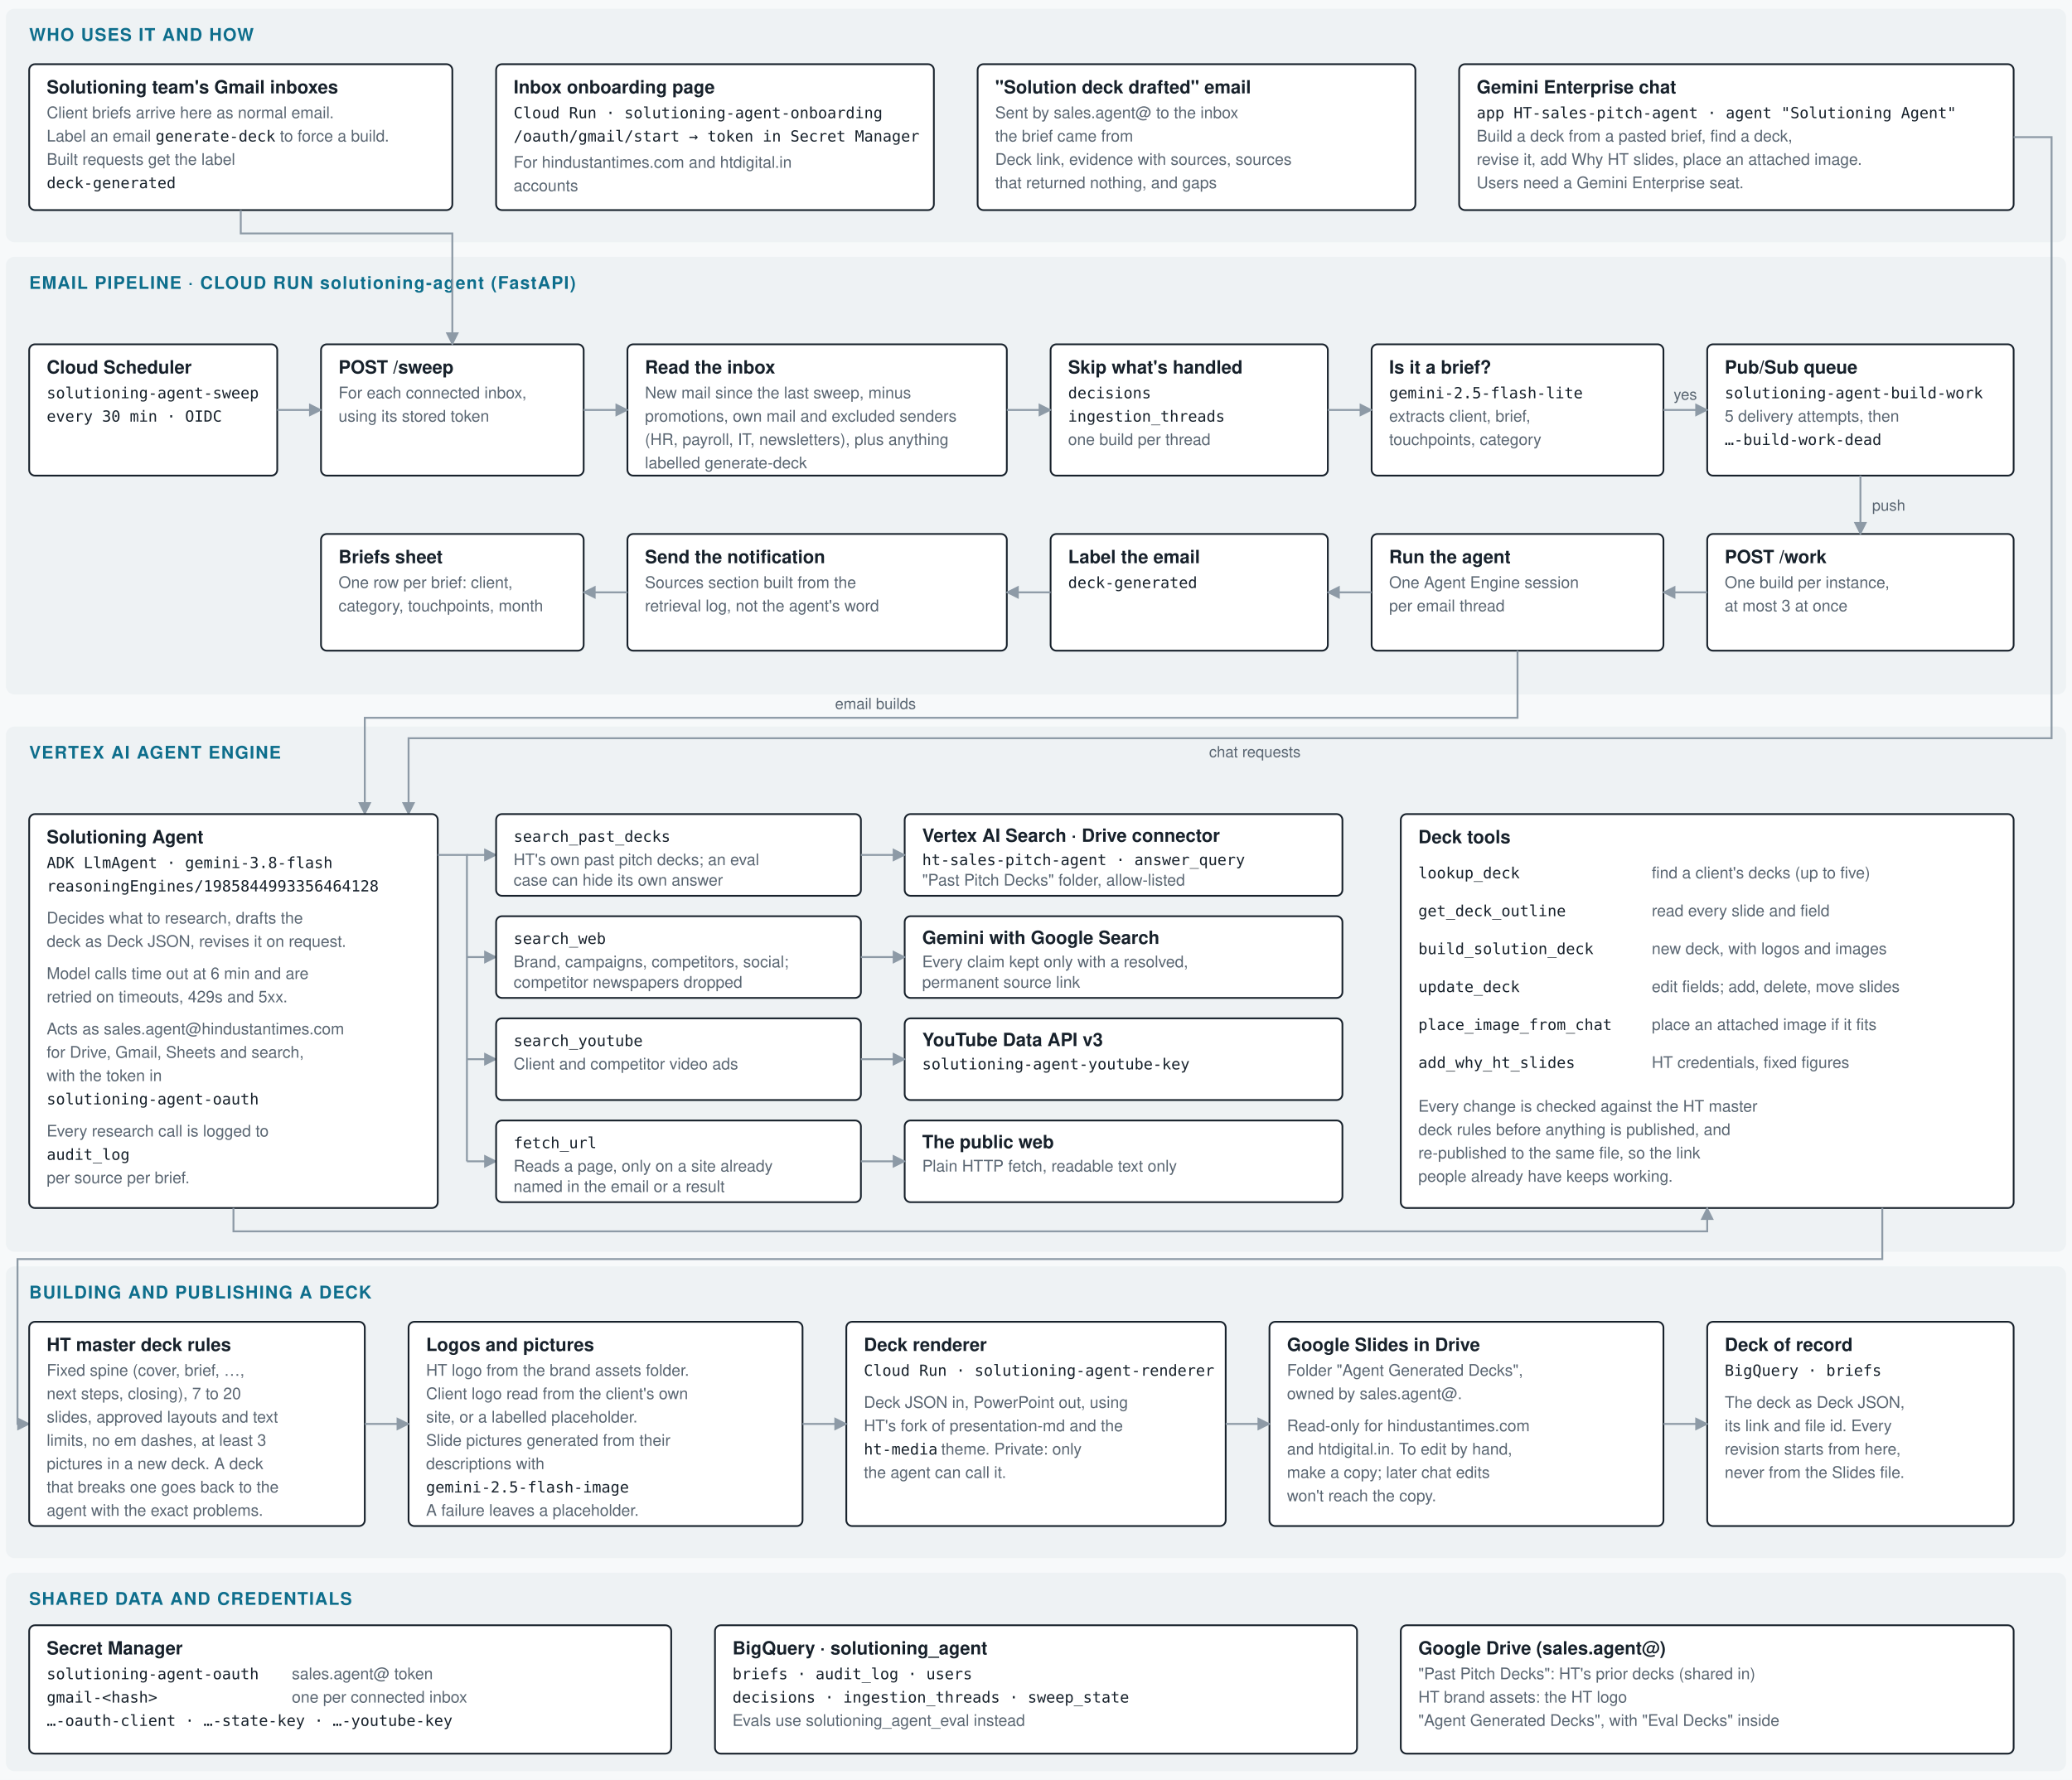
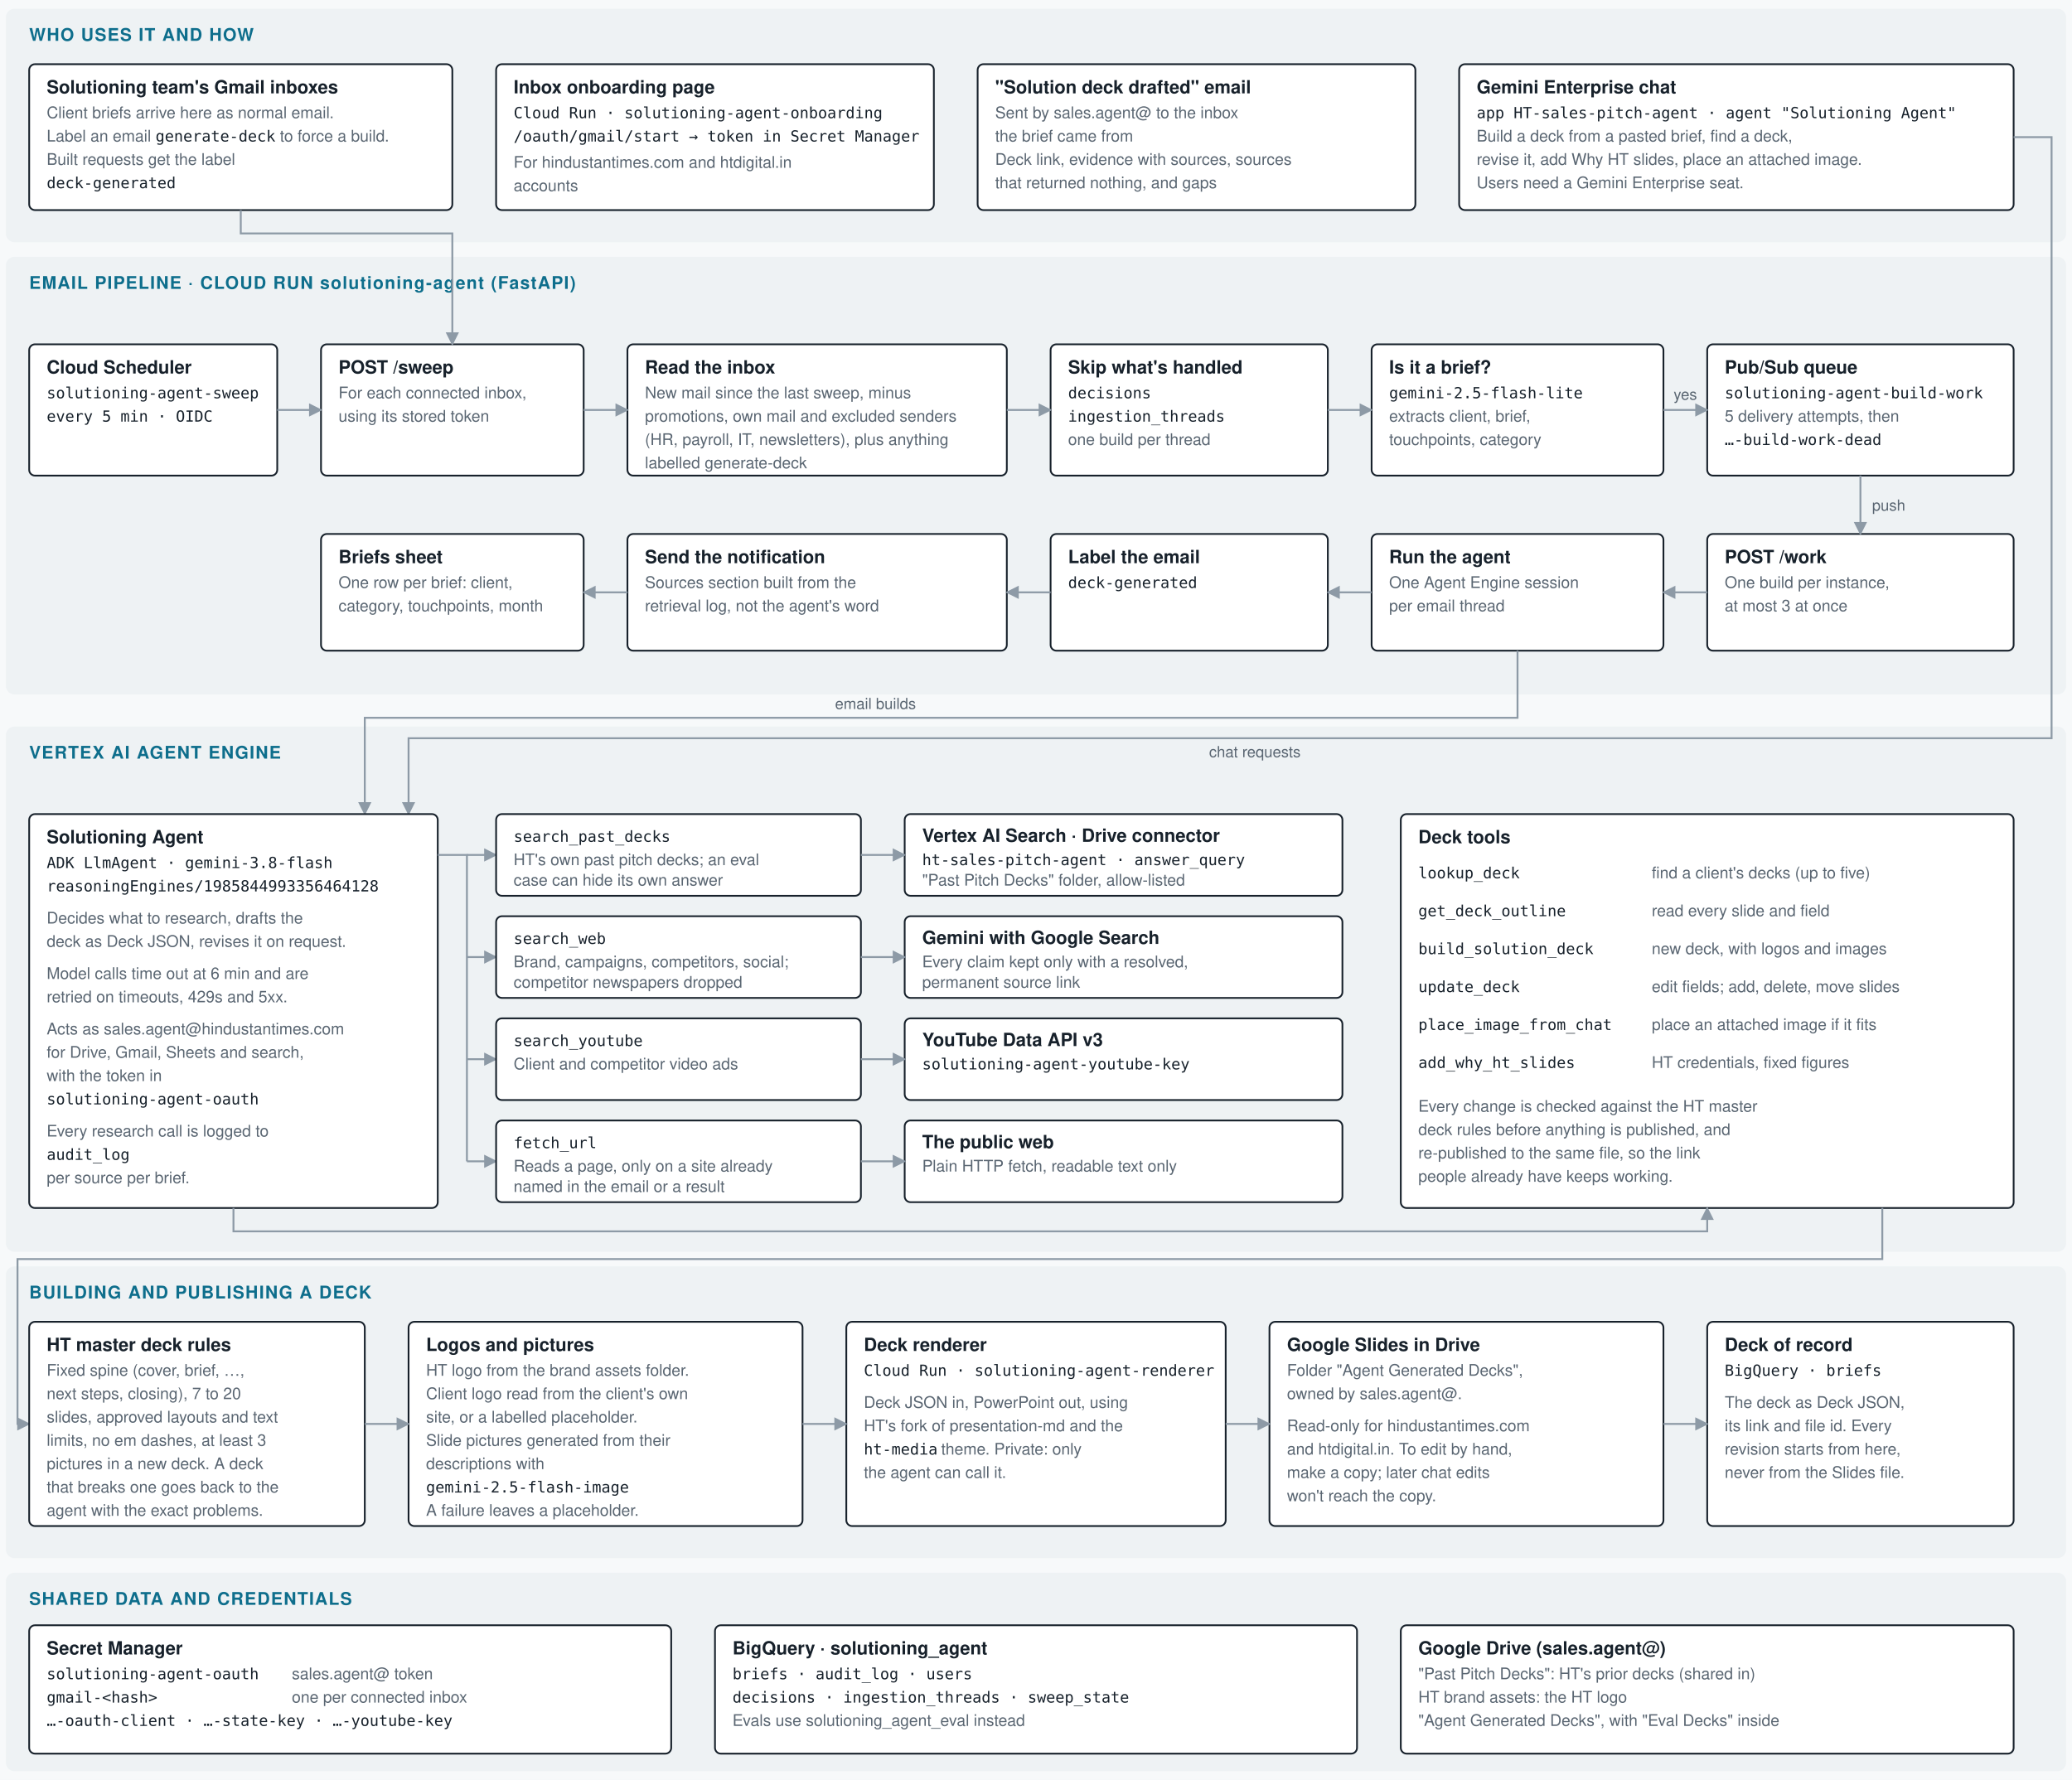
- <svg xmlns="http://www.w3.org/2000/svg" viewBox="0 0 1420 1220" width="1420" height="1220" role="img" aria-label="Architecture of the HT solutioning agent. Solutioning team members connect their inboxes through the onboarding page. Every 30 minutes a scheduler calls the sweep on Cloud Run, which reads each inbox, filters noise, deduplicates, classifies requests and queues builds on Pub/Sub. Each queued build calls the Solutioning Agent on Vertex AI Agent Engine, then labels the email, sends a notification and adds a row to the briefs sheet. Gemini Enterprise chat calls the same agent. The agent researches with HT's past decks, Google Search, YouTube and web pages, then builds a deck: rules, logos and generated images, rendering on a Cloud Run renderer, and upload to Google Drive as read-only Slides, with the deck saved in BigQuery for later revisions.">
+ <svg xmlns="http://www.w3.org/2000/svg" viewBox="0 0 1420 1220" width="1420" height="1220" role="img" aria-label="Architecture of the HT solutioning agent. Solutioning team members connect their inboxes through the onboarding page. Every 5 minutes a scheduler calls the sweep on Cloud Run, which reads each inbox, filters noise, deduplicates, classifies requests and queues builds on Pub/Sub. Each queued build calls the Solutioning Agent on Vertex AI Agent Engine, then labels the email, sends a notification and adds a row to the briefs sheet. Gemini Enterprise chat calls the same agent. The agent researches with HT's past decks, Google Search, YouTube and web pages, then builds a deck: rules, logos and generated images, rendering on a Cloud Run renderer, and upload to Google Drive as read-only Slides, with the deck saved in BigQuery for later revisions.">
  <style>
  .band{fill:#eef2f4} .bt{font:600 12px Helvetica,Arial,sans-serif;letter-spacing:.06em;fill:#0e6e8c}
  .bx{fill:#ffffff;stroke:#17212b;stroke-width:1.2} .t{font:600 12.5px Helvetica,Arial,sans-serif;fill:#17212b}
  .m{font:400 10.5px Menlo,Consolas,monospace;fill:#17212b} .s{font:400 11px Helvetica,Arial,sans-serif;fill:#5a6672}
  .ar{fill:none;stroke:#8d9aa6;stroke-width:1.3} .al{font:400 10.5px Helvetica,Arial,sans-serif;fill:#5a6672} .ahp{fill:#8d9aa6}
</style>
  <rect x="0" y="0" width="1420" height="1220" fill="#f7f9fa" />
  <defs>
    <marker id="ah" viewBox="0 0 10 10" refX="9" refY="5" markerWidth="7" markerHeight="7" orient="auto-start-reverse">
      <path class="ahp" d="M0,0 L10,5 L0,10 z" />
    </marker>
  </defs>
  <rect class="band" x="4" y="6" width="1412" height="160" rx="6" />
  <text class="bt" x="20" y="28">WHO USES IT AND HOW</text>
  <rect class="bx" x="20" y="44" width="290" height="100" rx="4" />
  <text class="t" x="32" y="64">Solutioning team's Gmail inboxes</text>
  <text class="s" x="32" y="81">Client briefs arrive here as normal email.</text>
  <text class="s" x="32" y="97">Label an email <tspan class="m">generate-deck</tspan> to force a build.</text>
  <text class="s" x="32" y="113">Built requests get the label</text>
  <text class="m" x="32" y="129">deck-generated</text>
  <rect class="bx" x="340" y="44" width="300" height="100" rx="4" />
  <text class="t" x="352" y="64">Inbox onboarding page</text>
  <text class="m" x="352" y="81">Cloud Run · solutioning-agent-onboarding</text>
  <text class="m" x="352" y="97">/oauth/gmail/start → token in Secret Manager</text>
  <text class="s" x="352" y="115">For hindustantimes.com and htdigital.in</text>
  <text class="s" x="352" y="131">accounts</text>
  <rect class="bx" x="670" y="44" width="300" height="100" rx="4" />
  <text class="t" x="682" y="64">"Solution deck drafted" email</text>
  <text class="s" x="682" y="81">Sent by sales.agent@ to the inbox</text>
  <text class="s" x="682" y="97">the brief came from</text>
  <text class="s" x="682" y="113">Deck link, evidence with sources, sources</text>
  <text class="s" x="682" y="129">that returned nothing, and gaps</text>
  <rect class="bx" x="1000" y="44" width="380" height="100" rx="4" />
  <text class="t" x="1012" y="64">Gemini Enterprise chat</text>
  <text class="m" x="1012" y="81">app HT-sales-pitch-agent · agent "Solutioning Agent"</text>
  <text class="s" x="1012" y="97">Build a deck from a pasted brief, find a deck,</text>
  <text class="s" x="1012" y="113">revise it, add Why HT slides, place an attached image.</text>
  <text class="s" x="1012" y="129">Users need a Gemini Enterprise seat.</text>
  <rect class="band" x="4" y="176" width="1412" height="300" rx="6" />
  <text class="bt" x="20" y="198">EMAIL PIPELINE · CLOUD RUN solutioning-agent (FastAPI)</text>
  <rect class="bx" x="20" y="236" width="170" height="90" rx="4" />
  <text class="t" x="32" y="256">Cloud Scheduler</text>
  <text class="m" x="32" y="273">solutioning-agent-sweep</text>
-   <text class="m" x="32" y="289">every 30 min · OIDC</text>
+   <text class="m" x="32" y="289">every 5 min · OIDC</text>
  <rect class="bx" x="220" y="236" width="180" height="90" rx="4" />
  <text class="t" x="232" y="256">POST /sweep</text>
  <text class="s" x="232" y="273">For each connected inbox,</text>
  <text class="s" x="232" y="289">using its stored token</text>
  <rect class="bx" x="430" y="236" width="260" height="90" rx="4" />
  <text class="t" x="442" y="256">Read the inbox</text>
  <text class="s" x="442" y="273">New mail since the last sweep, minus</text>
  <text class="s" x="442" y="289">promotions, own mail and excluded senders</text>
  <text class="s" x="442" y="305">(HR, payroll, IT, newsletters), plus anything</text>
  <text class="s" x="442" y="321">labelled generate-deck</text>
  <rect class="bx" x="720" y="236" width="190" height="90" rx="4" />
  <text class="t" x="732" y="256">Skip what's handled</text>
  <text class="m" x="732" y="273">decisions</text>
  <text class="m" x="732" y="289">ingestion_threads</text>
  <text class="s" x="732" y="305">one build per thread</text>
  <rect class="bx" x="940" y="236" width="200" height="90" rx="4" />
  <text class="t" x="952" y="256">Is it a brief?</text>
  <text class="m" x="952" y="273">gemini-2.5-flash-lite</text>
  <text class="s" x="952" y="289">extracts client, brief,</text>
  <text class="s" x="952" y="305">touchpoints, category</text>
  <rect class="bx" x="1170" y="236" width="210" height="90" rx="4" />
  <text class="t" x="1182" y="256">Pub/Sub queue</text>
  <text class="m" x="1182" y="273">solutioning-agent-build-work</text>
  <text class="s" x="1182" y="289">5 delivery attempts, then</text>
  <text class="m" x="1182" y="305">…-build-work-dead</text>
  <path class="ar" d="M 190 281 L 220 281" marker-end="url(#ah)" />
  <path class="ar" d="M 400 281 L 430 281" marker-end="url(#ah)" />
  <path class="ar" d="M 690 281 L 720 281" marker-end="url(#ah)" />
  <path class="ar" d="M 910 281 L 940 281" marker-end="url(#ah)" />
  <path class="ar" d="M 1140 281 L 1170 281" marker-end="url(#ah)" />
  <text class="al" x="1155" y="274" text-anchor="middle">yes</text>
  <path class="ar" d="M 165 144 L 165 160 L 310 160 L 310 236" marker-end="url(#ah)" />
  <rect class="bx" x="1170" y="366" width="210" height="80" rx="4" />
  <text class="t" x="1182" y="386">POST /work</text>
  <text class="s" x="1182" y="403">One build per instance,</text>
  <text class="s" x="1182" y="419">at most 3 at once</text>
  <rect class="bx" x="940" y="366" width="200" height="80" rx="4" />
  <text class="t" x="952" y="386">Run the agent</text>
  <text class="s" x="952" y="403">One Agent Engine session</text>
  <text class="s" x="952" y="419">per email thread</text>
  <rect class="bx" x="720" y="366" width="190" height="80" rx="4" />
  <text class="t" x="732" y="386">Label the email</text>
  <text class="m" x="732" y="403">deck-generated</text>
  <rect class="bx" x="430" y="366" width="260" height="80" rx="4" />
  <text class="t" x="442" y="386">Send the notification</text>
  <text class="s" x="442" y="403">Sources section built from the</text>
  <text class="s" x="442" y="419">retrieval log, not the agent's word</text>
  <rect class="bx" x="220" y="366" width="180" height="80" rx="4" />
  <text class="t" x="232" y="386">Briefs sheet</text>
  <text class="s" x="232" y="403">One row per brief: client,</text>
  <text class="s" x="232" y="419">category, touchpoints, month</text>
  <path class="ar" d="M 1275 326 L 1275 366" marker-end="url(#ah)" />
  <text class="al" x="1283" y="350">push</text>
  <path class="ar" d="M 1170 406 L 1140 406" marker-end="url(#ah)" />
  <path class="ar" d="M 940 406 L 910 406" marker-end="url(#ah)" />
  <path class="ar" d="M 720 406 L 690 406" marker-end="url(#ah)" />
  <path class="ar" d="M 430 406 L 400 406" marker-end="url(#ah)" />
  <rect class="band" x="4" y="498" width="1412" height="360" rx="6" />
  <text class="bt" x="20" y="520">VERTEX AI AGENT ENGINE</text>
  <path class="ar" d="M 1040 446 L 1040 492 L 250 492 L 250 558" marker-end="url(#ah)" />
  <text class="al" x="600" y="486" text-anchor="middle">email builds</text>
  <path class="ar" d="M 1380 94 L 1406 94 L 1406 506 L 280 506 L 280 558" marker-end="url(#ah)" />
  <text class="al" x="860" y="519" text-anchor="middle">chat requests</text>
  <g transform="translate(0,30)">
    <rect class="bx" x="20" y="528" width="280" height="270" rx="4" />
    <text class="t" x="32" y="548">Solutioning Agent</text>
    <text class="m" x="32" y="565">ADK LlmAgent · gemini-3.8-flash</text>
    <text class="m" x="32" y="581">reasoningEngines/1985844993356464128</text>
    <text class="s" x="32" y="603">Decides what to research, drafts the</text>
    <text class="s" x="32" y="619">deck as Deck JSON, revises it on request.</text>
    <text class="s" x="32" y="641">Model calls time out at 6 min and are</text>
    <text class="s" x="32" y="657">retried on timeouts, 429s and 5xx.</text>
    <text class="s" x="32" y="679">Acts as sales.agent@hindustantimes.com</text>
    <text class="s" x="32" y="695">for Drive, Gmail, Sheets and search,</text>
    <text class="s" x="32" y="711">with the token in</text>
    <text class="m" x="32" y="727">solutioning-agent-oauth</text>
    <text class="s" x="32" y="749">Every research call is logged to</text>
    <text class="m" x="32" y="765">audit_log</text>
    <text class="s" x="32" y="781">per source per brief.</text>
    <path class="ar" d="M 300 556 L 320 556 L 320 766" />
    <path class="ar" d="M 320 556 L 340 556" marker-end="url(#ah)" />
    <path class="ar" d="M 320 626 L 340 626" marker-end="url(#ah)" />
    <path class="ar" d="M 320 696 L 340 696" marker-end="url(#ah)" />
    <path class="ar" d="M 320 766 L 340 766" marker-end="url(#ah)" />
    <rect class="bx" x="340" y="528" width="250" height="56" rx="4" />
    <text class="m" x="352" y="547">search_past_decks</text>
    <text class="s" x="352" y="563">HT's own past pitch decks; an eval</text>
    <text class="s" x="352" y="577">case can hide its own answer</text>
    <rect class="bx" x="340" y="598" width="250" height="56" rx="4" />
    <text class="m" x="352" y="617">search_web</text>
    <text class="s" x="352" y="633">Brand, campaigns, competitors, social;</text>
    <text class="s" x="352" y="647">competitor newspapers dropped</text>
    <rect class="bx" x="340" y="668" width="250" height="56" rx="4" />
    <text class="m" x="352" y="687">search_youtube</text>
    <text class="s" x="352" y="703">Client and competitor video ads</text>
    <rect class="bx" x="340" y="738" width="250" height="56" rx="4" />
    <text class="m" x="352" y="757">fetch_url</text>
    <text class="s" x="352" y="773">Reads a page, only on a site already</text>
    <text class="s" x="352" y="787">named in the email or a result</text>
    <rect class="bx" x="620" y="528" width="300" height="56" rx="4" />
    <text class="t" x="632" y="547">Vertex AI Search · Drive connector</text>
    <text class="m" x="632" y="563">ht-sales-pitch-agent · answer_query</text>
    <text class="s" x="632" y="577">"Past Pitch Decks" folder, allow-listed</text>
    <rect class="bx" x="620" y="598" width="300" height="56" rx="4" />
    <text class="t" x="632" y="617">Gemini with Google Search</text>
    <text class="s" x="632" y="633">Every claim kept only with a resolved,</text>
    <text class="s" x="632" y="647">permanent source link</text>
    <rect class="bx" x="620" y="668" width="300" height="56" rx="4" />
    <text class="t" x="632" y="687">YouTube Data API v3</text>
    <text class="m" x="632" y="703">solutioning-agent-youtube-key</text>
    <rect class="bx" x="620" y="738" width="300" height="56" rx="4" />
    <text class="t" x="632" y="757">The public web</text>
    <text class="s" x="632" y="773">Plain HTTP fetch, readable text only</text>
    <path class="ar" d="M 590 556 L 620 556" marker-end="url(#ah)" />
    <path class="ar" d="M 590 626 L 620 626" marker-end="url(#ah)" />
    <path class="ar" d="M 590 696 L 620 696" marker-end="url(#ah)" />
    <path class="ar" d="M 590 766 L 620 766" marker-end="url(#ah)" />
    <rect class="bx" x="960" y="528" width="420" height="270" rx="4" />
    <text class="t" x="972" y="548">Deck tools</text>
    <text class="m" x="972" y="572">lookup_deck</text>
    <text class="s" x="1132" y="572">find a client's decks (up to five)</text>
    <text class="m" x="972" y="598">get_deck_outline</text>
    <text class="s" x="1132" y="598">read every slide and field</text>
    <text class="m" x="972" y="624">build_solution_deck</text>
    <text class="s" x="1132" y="624">new deck, with logos and images</text>
    <text class="m" x="972" y="650">update_deck</text>
    <text class="s" x="1132" y="650">edit fields; add, delete, move slides</text>
    <text class="m" x="972" y="676">place_image_from_chat</text>
    <text class="s" x="1132" y="676">place an attached image if it fits</text>
    <text class="m" x="972" y="702">add_why_ht_slides</text>
    <text class="s" x="1132" y="702">HT credentials, fixed figures</text>
    <text class="s" x="972" y="732">Every change is checked against the HT master</text>
    <text class="s" x="972" y="748">deck rules before anything is published, and</text>
    <text class="s" x="972" y="764">re-published to the same file, so the link</text>
    <text class="s" x="972" y="780">people already have keeps working.</text>
    <path class="ar" d="M 160 798 L 160 814 L 1170 814 L 1170 798" marker-end="url(#ah)" />
    <rect class="band" x="4" y="838" width="1412" height="200" rx="6" />
    <text class="bt" x="20" y="860">BUILDING AND PUBLISHING A DECK</text>
    <path class="ar" d="M 1290 798 L 1290 833 L 12 833 L 12 946 L 20 946" marker-end="url(#ah)" />
    <rect class="bx" x="20" y="876" width="230" height="140" rx="4" />
    <text class="t" x="32" y="896">HT master deck rules</text>
    <text class="s" x="32" y="913">Fixed spine (cover, brief, …,</text>
    <text class="s" x="32" y="929">next steps, closing), 7 to 20</text>
    <text class="s" x="32" y="945">slides, approved layouts and text</text>
    <text class="s" x="32" y="961">limits, no em dashes, at least 3</text>
    <text class="s" x="32" y="977">pictures in a new deck. A deck</text>
    <text class="s" x="32" y="993">that breaks one goes back to the</text>
    <text class="s" x="32" y="1009">agent with the exact problems.</text>
    <rect class="bx" x="280" y="876" width="270" height="140" rx="4" />
    <text class="t" x="292" y="896">Logos and pictures</text>
    <text class="s" x="292" y="913">HT logo from the brand assets folder.</text>
    <text class="s" x="292" y="929">Client logo read from the client's own</text>
    <text class="s" x="292" y="945">site, or a labelled placeholder.</text>
    <text class="s" x="292" y="961">Slide pictures generated from their</text>
    <text class="s" x="292" y="977">descriptions with</text>
    <text class="m" x="292" y="993">gemini-2.5-flash-image</text>
    <text class="s" x="292" y="1009">A failure leaves a placeholder.</text>
    <rect class="bx" x="580" y="876" width="260" height="140" rx="4" />
    <text class="t" x="592" y="896">Deck renderer</text>
    <text class="m" x="592" y="913">Cloud Run · solutioning-agent-renderer</text>
    <text class="s" x="592" y="935">Deck JSON in, PowerPoint out, using</text>
    <text class="s" x="592" y="951">HT's fork of presentation-md and the</text>
    <text class="m" x="592" y="967">ht-media</text>
    <text class="s" x="645" y="967">theme. Private: only</text>
    <text class="s" x="592" y="983">the agent can call it.</text>
    <rect class="bx" x="870" y="876" width="270" height="140" rx="4" />
    <text class="t" x="882" y="896">Google Slides in Drive</text>
    <text class="s" x="882" y="913">Folder "Agent Generated Decks",</text>
    <text class="s" x="882" y="929">owned by sales.agent@.</text>
    <text class="s" x="882" y="951">Read-only for hindustantimes.com</text>
    <text class="s" x="882" y="967">and htdigital.in. To edit by hand,</text>
    <text class="s" x="882" y="983">make a copy; later chat edits</text>
    <text class="s" x="882" y="999">won't reach the copy.</text>
    <rect class="bx" x="1170" y="876" width="210" height="140" rx="4" />
    <text class="t" x="1182" y="896">Deck of record</text>
    <text class="m" x="1182" y="913">BigQuery · briefs</text>
    <text class="s" x="1182" y="935">The deck as Deck JSON,</text>
    <text class="s" x="1182" y="951">its link and file id. Every</text>
    <text class="s" x="1182" y="967">revision starts from here,</text>
    <text class="s" x="1182" y="983">never from the Slides file.</text>
    <path class="ar" d="M 250 946 L 280 946" marker-end="url(#ah)" />
    <path class="ar" d="M 550 946 L 580 946" marker-end="url(#ah)" />
    <path class="ar" d="M 840 946 L 870 946" marker-end="url(#ah)" />
    <path class="ar" d="M 1140 946 L 1170 946" marker-end="url(#ah)" />
    <rect class="band" x="4" y="1048" width="1412" height="136" rx="6" />
    <text class="bt" x="20" y="1070">SHARED DATA AND CREDENTIALS</text>
    <rect class="bx" x="20" y="1084" width="440" height="88" rx="4" />
    <text class="t" x="32" y="1104">Secret Manager</text>
    <text class="m" x="32" y="1121">solutioning-agent-oauth</text>
    <text class="s" x="200" y="1121">sales.agent@ token</text>
    <text class="m" x="32" y="1137">gmail-&lt;hash&gt;</text>
    <text class="s" x="200" y="1137">one per connected inbox</text>
    <text class="m" x="32" y="1153">…-oauth-client · …-state-key · …-youtube-key</text>
    <rect class="bx" x="490" y="1084" width="440" height="88" rx="4" />
    <text class="t" x="502" y="1104">BigQuery · solutioning_agent</text>
    <text class="m" x="502" y="1121">briefs · audit_log · users</text>
    <text class="m" x="502" y="1137">decisions · ingestion_threads · sweep_state</text>
    <text class="s" x="502" y="1153">Evals use solutioning_agent_eval instead</text>
    <rect class="bx" x="960" y="1084" width="420" height="88" rx="4" />
    <text class="t" x="972" y="1104">Google Drive (sales.agent@)</text>
    <text class="s" x="972" y="1121">"Past Pitch Decks": HT's prior decks (shared in)</text>
    <text class="s" x="972" y="1137">HT brand assets: the HT logo</text>
    <text class="s" x="972" y="1153">"Agent Generated Decks", with "Eval Decks" inside</text>
  </g>
</svg>
